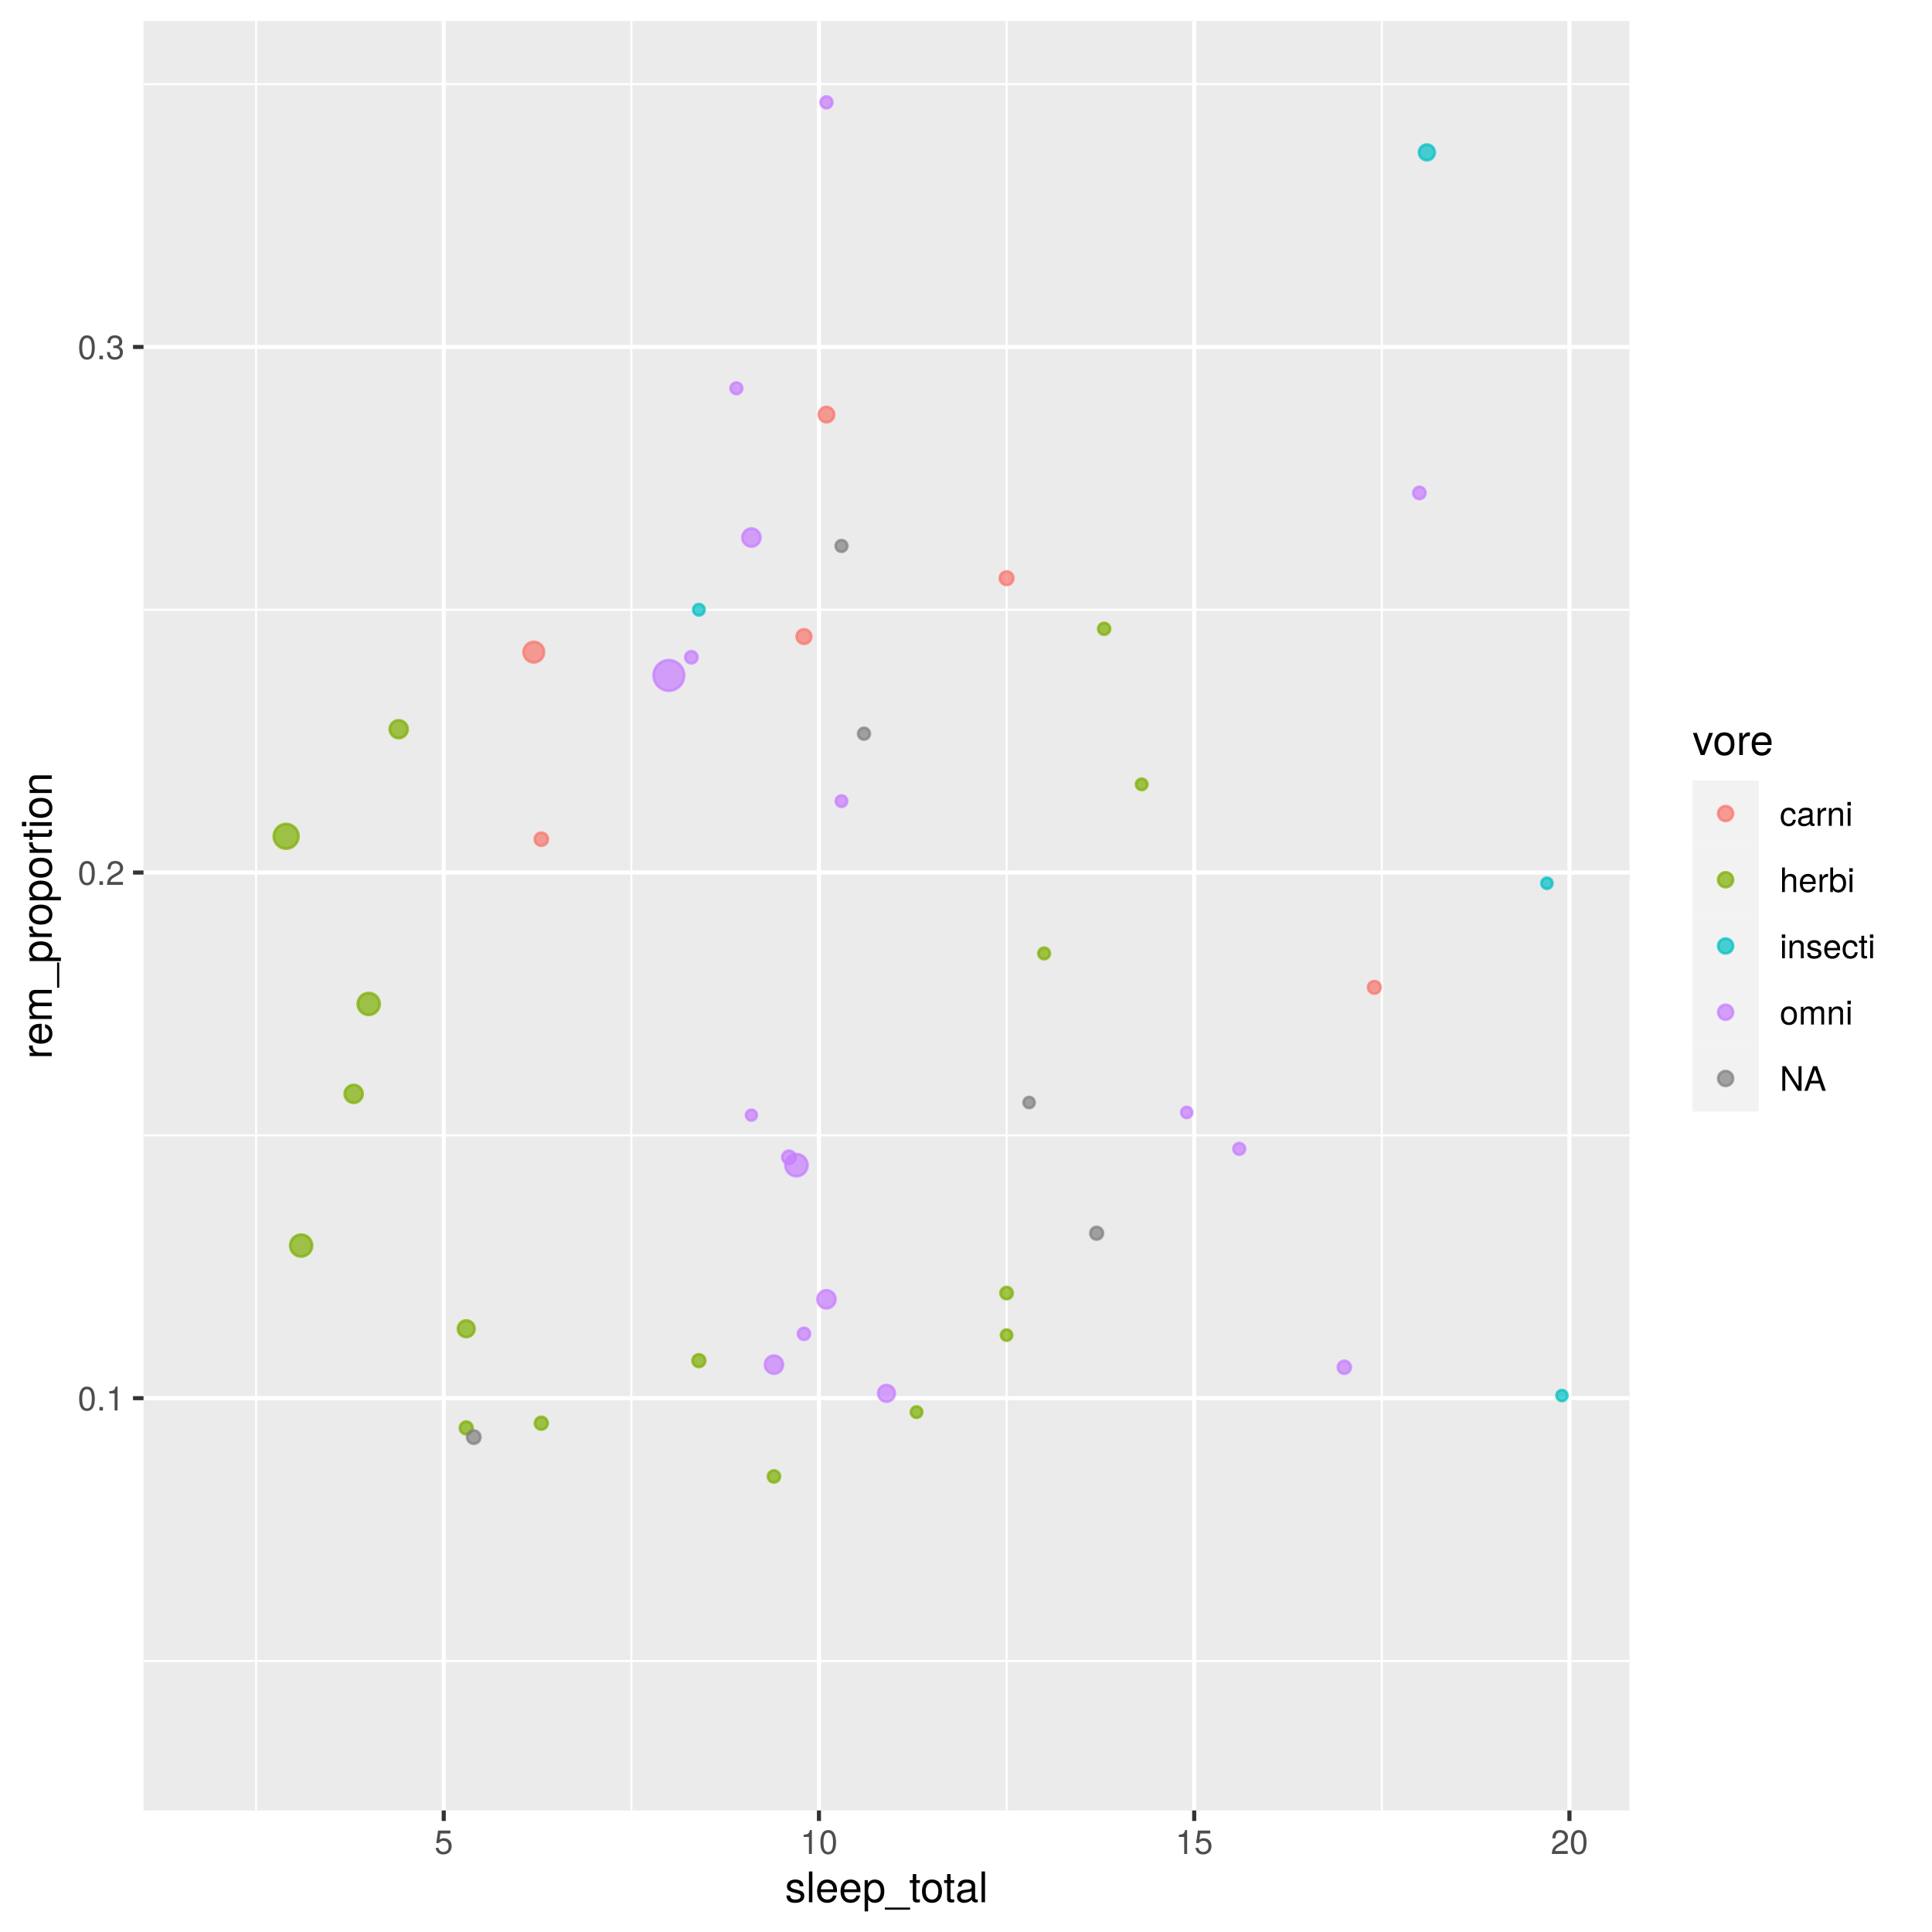
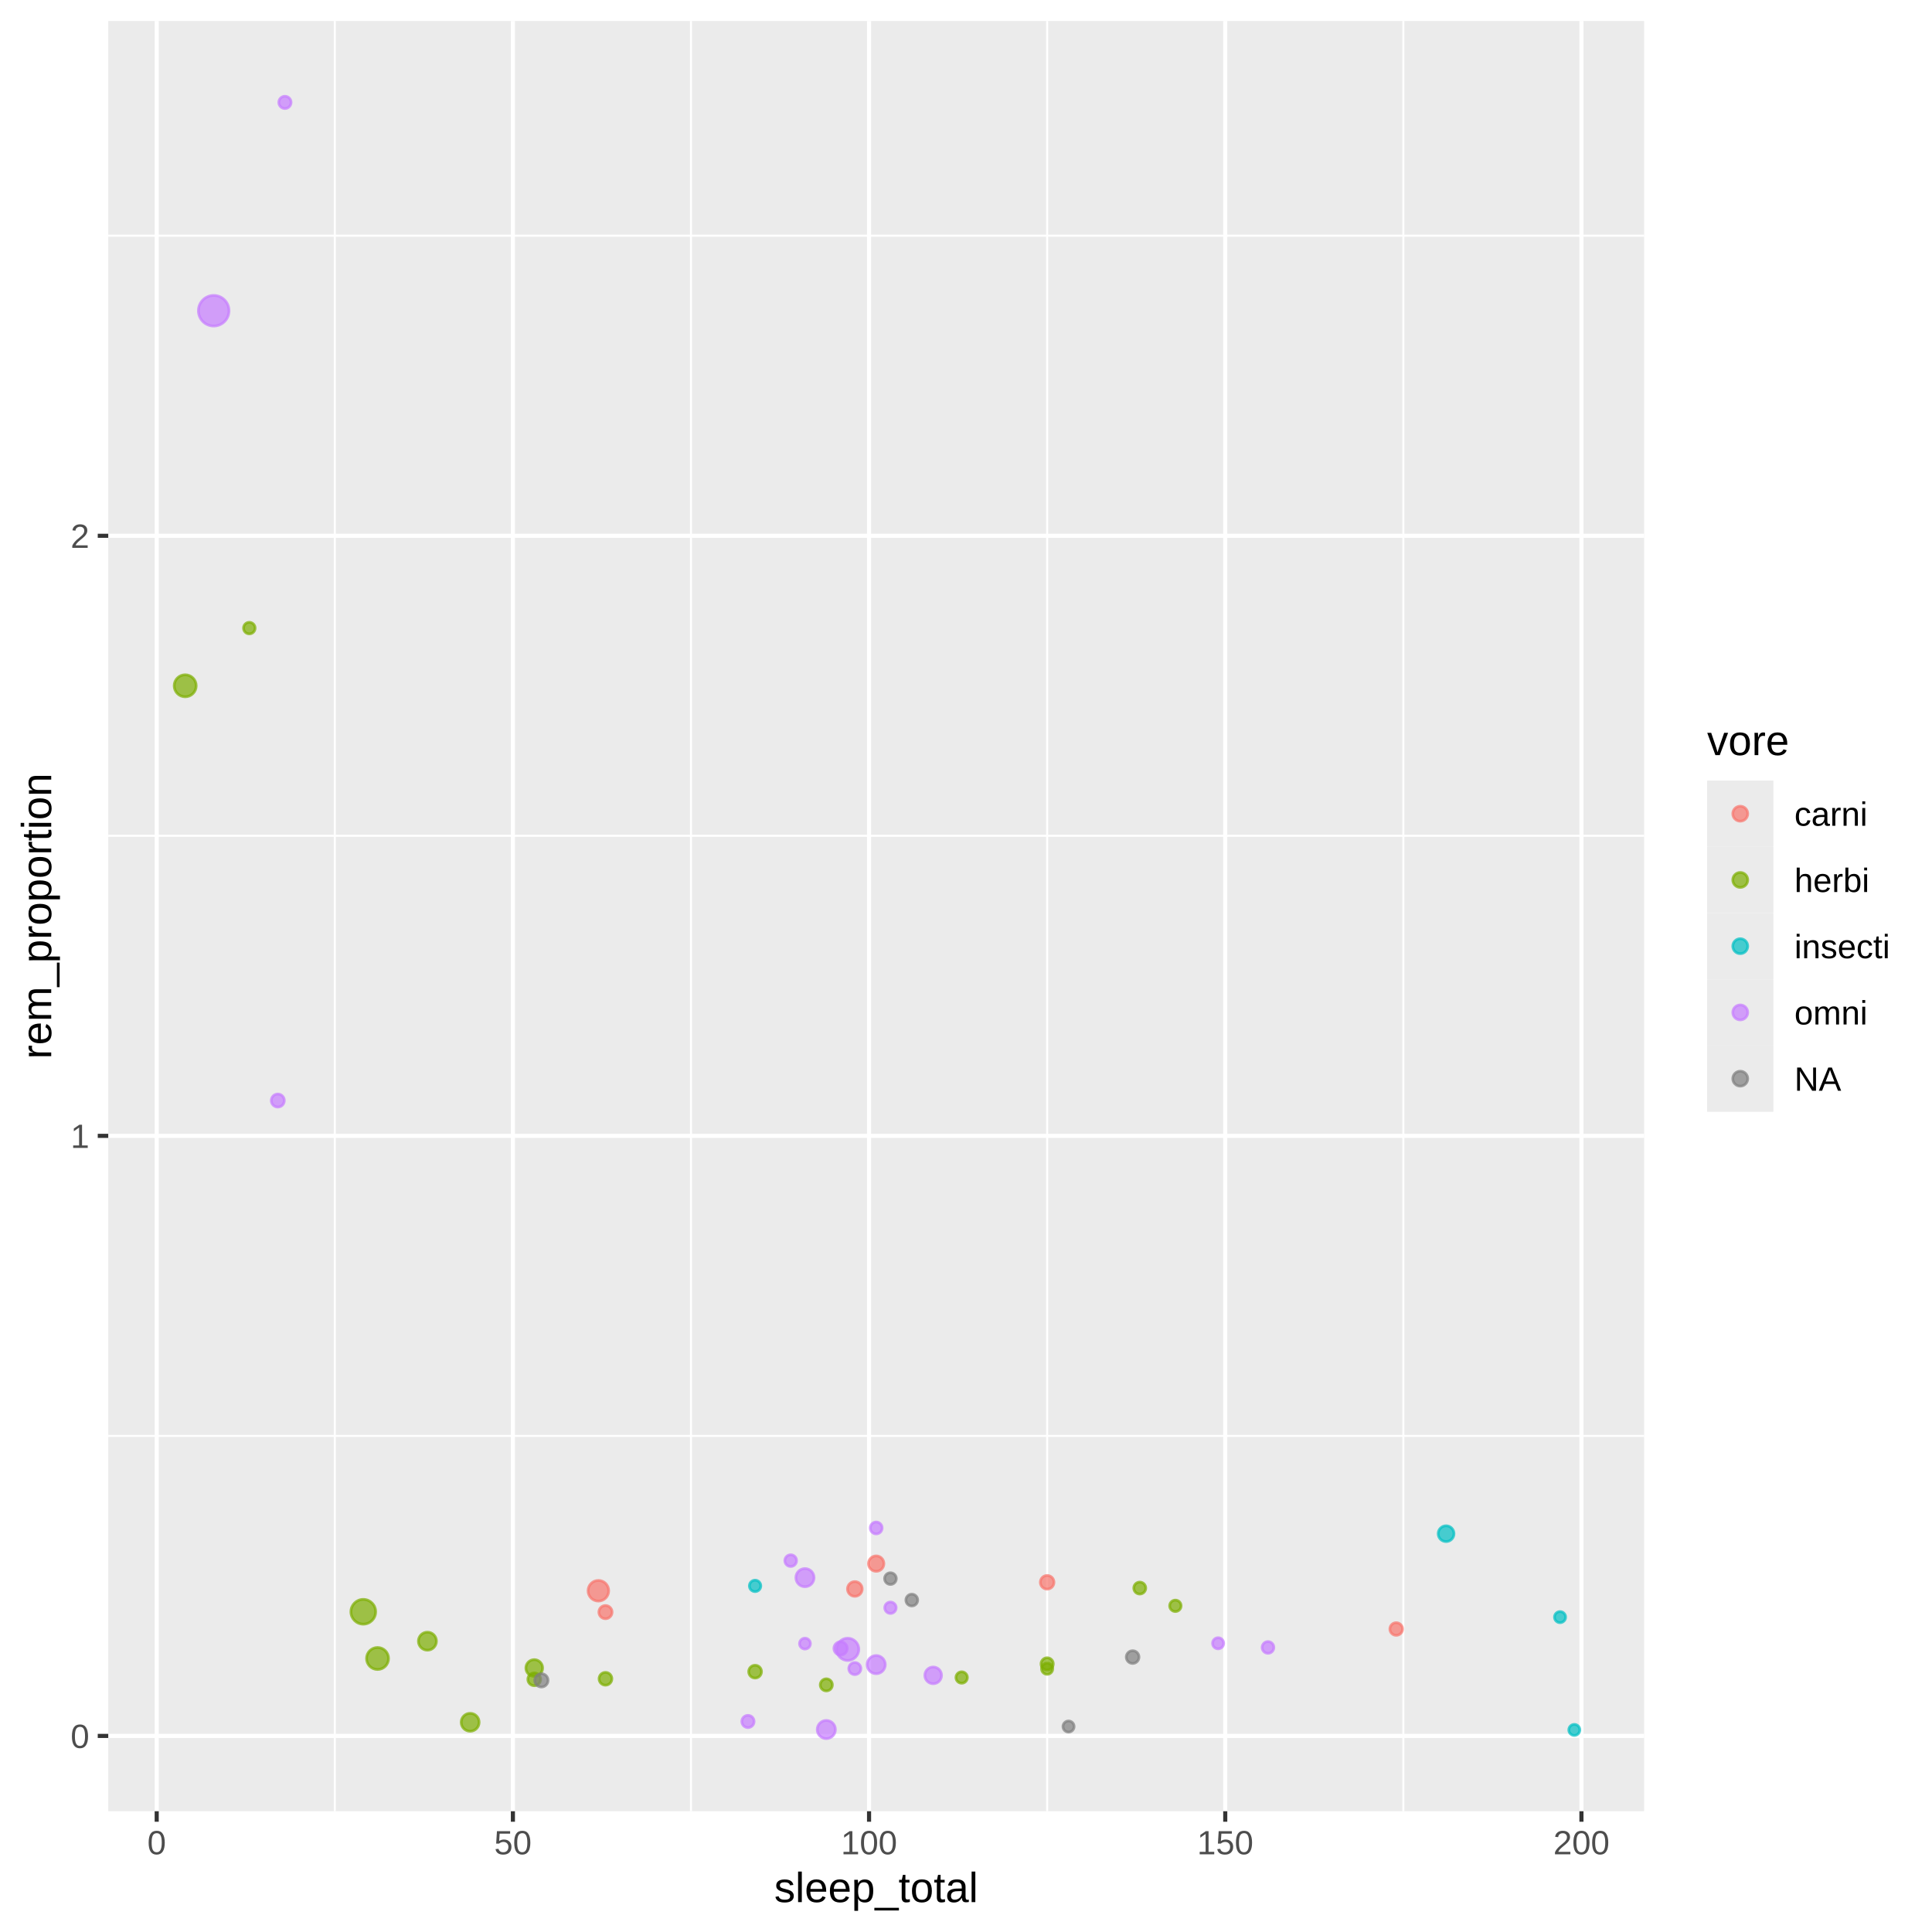
<svg xmlns="http://www.w3.org/2000/svg" class="svglite" width="504.00pt" height="504.00pt" viewBox="0 0 504.00 504.00">
  <defs>
    <style type="text/css">
    .svglite line, .svglite polyline, .svglite polygon, .svglite path, .svglite rect, .svglite circle {
      fill: none;
      stroke: #000000;
      stroke-linecap: round;
      stroke-linejoin: round;
      stroke-miterlimit: 10.00;
    }
    .svglite text {
      white-space: pre;
    }
  </style>
  </defs>
  <rect width="100%" height="100%" style="stroke: none; fill: #FFFFFF;" />
  <defs>
    <clipPath id="cpMC4wMHw1MDQuMDB8MC4wMHw1MDQuMDA=">
      <rect x="0.00" y="0.00" width="504.00" height="504.00" />
    </clipPath>
  </defs>
  <g clip-path="url(#cpMC4wMHw1MDQuMDB8MC4wMHw1MDQuMDA=)">
    <rect x="0.00" y="0.00" width="504.00" height="504.00" style="stroke-width: 1.07; stroke: #FFFFFF; fill: #FFFFFF;" />
  </g>
  <defs>
-     <clipPath id="cpMzcuNDR8NDI1LjA5fDUuNDh8NDcyLjI5">
-       <rect x="37.44" y="5.48" width="387.64" height="466.82" />
+     <clipPath id="cpMjguMjR8NDI4LjkwfDUuNDh8NDcyLjUw">
+       <rect x="28.24" y="5.48" width="400.66" height="467.02" />
    </clipPath>
  </defs>
-   <g clip-path="url(#cpMzcuNDR8NDI1LjA5fDUuNDh8NDcyLjI5)">
-     <rect x="37.44" y="5.48" width="387.64" height="466.82" style="stroke-width: 1.07; stroke: none; fill: #EBEBEB;" />
-     <polyline points="37.44,433.30 425.09,433.30 " style="stroke-width: 0.53; stroke: #FFFFFF; stroke-linecap: butt;" />
-     <polyline points="37.44,296.18 425.09,296.18 " style="stroke-width: 0.53; stroke: #FFFFFF; stroke-linecap: butt;" />
-     <polyline points="37.44,159.06 425.09,159.06 " style="stroke-width: 0.53; stroke: #FFFFFF; stroke-linecap: butt;" />
-     <polyline points="37.44,21.95 425.09,21.95 " style="stroke-width: 0.53; stroke: #FFFFFF; stroke-linecap: butt;" />
-     <polyline points="66.81,472.29 66.81,5.48 " style="stroke-width: 0.53; stroke: #FFFFFF; stroke-linecap: butt;" />
-     <polyline points="164.70,472.29 164.70,5.48 " style="stroke-width: 0.53; stroke: #FFFFFF; stroke-linecap: butt;" />
-     <polyline points="262.59,472.29 262.59,5.48 " style="stroke-width: 0.53; stroke: #FFFFFF; stroke-linecap: butt;" />
-     <polyline points="360.48,472.29 360.48,5.48 " style="stroke-width: 0.53; stroke: #FFFFFF; stroke-linecap: butt;" />
-     <polyline points="37.44,364.74 425.09,364.74 " style="stroke-width: 1.07; stroke: #FFFFFF; stroke-linecap: butt;" />
-     <polyline points="37.44,227.62 425.09,227.62 " style="stroke-width: 1.07; stroke: #FFFFFF; stroke-linecap: butt;" />
-     <polyline points="37.44,90.51 425.09,90.51 " style="stroke-width: 1.07; stroke: #FFFFFF; stroke-linecap: butt;" />
-     <polyline points="115.76,472.29 115.76,5.48 " style="stroke-width: 1.07; stroke: #FFFFFF; stroke-linecap: butt;" />
-     <polyline points="213.64,472.29 213.64,5.48 " style="stroke-width: 1.07; stroke: #FFFFFF; stroke-linecap: butt;" />
-     <polyline points="311.53,472.29 311.53,5.48 " style="stroke-width: 1.07; stroke: #FFFFFF; stroke-linecap: butt;" />
-     <polyline points="409.42,472.29 409.42,5.48 " style="stroke-width: 1.07; stroke: #FFFFFF; stroke-linecap: butt;" />
-     <circle cx="350.69" cy="356.68" r="1.70" style="stroke-width: 0.71; stroke: #C77CFF; stroke-opacity: 0.70; fill: #C77CFF; fill-opacity: 0.70;" />
-     <circle cx="309.58" cy="290.20" r="1.45" style="stroke-width: 0.71; stroke: #C77CFF; stroke-opacity: 0.70; fill: #C77CFF; fill-opacity: 0.70;" />
-     <circle cx="96.18" cy="261.90" r="2.87" style="stroke-width: 0.71; stroke: #7CAE00; stroke-opacity: 0.70; fill: #7CAE00; fill-opacity: 0.70;" />
-     <circle cx="215.60" cy="108.15" r="2.01" style="stroke-width: 0.71; stroke: #F8766D; stroke-opacity: 0.70; fill: #F8766D; fill-opacity: 0.70;" />
-     <circle cx="121.63" cy="346.63" r="2.18" style="stroke-width: 0.71; stroke: #7CAE00; stroke-opacity: 0.70; fill: #7CAE00; fill-opacity: 0.70;" />
-     <circle cx="201.90" cy="385.16" r="1.58" style="stroke-width: 0.71; stroke: #7CAE00; stroke-opacity: 0.70; fill: #7CAE00; fill-opacity: 0.70;" />
-     <circle cx="262.59" cy="337.32" r="1.60" style="stroke-width: 0.71; stroke: #7CAE00; stroke-opacity: 0.70; fill: #7CAE00; fill-opacity: 0.70;" />
-     <circle cx="219.52" cy="208.99" r="1.49" style="stroke-width: 0.71; stroke: #C77CFF; stroke-opacity: 0.70; fill: #C77CFF; fill-opacity: 0.70;" />
-     <circle cx="180.36" cy="171.46" r="1.60" style="stroke-width: 0.71; stroke: #C77CFF; stroke-opacity: 0.70; fill: #C77CFF; fill-opacity: 0.70;" />
-     <circle cx="196.02" cy="290.91" r="1.42" style="stroke-width: 0.71; stroke: #C77CFF; stroke-opacity: 0.70; fill: #C77CFF; fill-opacity: 0.70;" />
-     <circle cx="358.52" cy="257.57" r="1.65" style="stroke-width: 0.71; stroke: #F8766D; stroke-opacity: 0.70; fill: #F8766D; fill-opacity: 0.70;" />
-     <circle cx="121.63" cy="372.50" r="1.67" style="stroke-width: 0.71; stroke: #7CAE00; stroke-opacity: 0.70; fill: #7CAE00; fill-opacity: 0.70;" />
-     <circle cx="370.27" cy="128.59" r="1.60" style="stroke-width: 0.71; stroke: #C77CFF; stroke-opacity: 0.70; fill: #C77CFF; fill-opacity: 0.70;" />
-     <circle cx="403.55" cy="230.41" r="1.45" style="stroke-width: 0.71; stroke: #00BFC4; stroke-opacity: 0.70; fill: #00BFC4; fill-opacity: 0.70;" />
-     <circle cx="74.64" cy="218.17" r="3.23" style="stroke-width: 0.71; stroke: #7CAE00; stroke-opacity: 0.70; fill: #7CAE00; fill-opacity: 0.70;" />
-     <circle cx="78.56" cy="324.93" r="2.87" style="stroke-width: 0.71; stroke: #7CAE00; stroke-opacity: 0.70; fill: #7CAE00; fill-opacity: 0.70;" />
-     <circle cx="215.60" cy="26.70" r="1.55" style="stroke-width: 0.71; stroke: #C77CFF; stroke-opacity: 0.70; fill: #C77CFF; fill-opacity: 0.70;" />
-     <circle cx="231.26" cy="363.48" r="2.18" style="stroke-width: 0.71; stroke: #C77CFF; stroke-opacity: 0.70; fill: #C77CFF; fill-opacity: 0.70;" />
-     <circle cx="262.59" cy="150.84" r="1.78" style="stroke-width: 0.71; stroke: #F8766D; stroke-opacity: 0.70; fill: #F8766D; fill-opacity: 0.70;" />
-     <circle cx="209.73" cy="347.95" r="1.58" style="stroke-width: 0.71; stroke: #C77CFF; stroke-opacity: 0.70; fill: #C77CFF; fill-opacity: 0.70;" />
-     <circle cx="139.25" cy="170.12" r="2.69" style="stroke-width: 0.71; stroke: #F8766D; stroke-opacity: 0.70; fill: #F8766D; fill-opacity: 0.70;" />
-     <circle cx="141.21" cy="371.27" r="1.67" style="stroke-width: 0.71; stroke: #7CAE00; stroke-opacity: 0.70; fill: #7CAE00; fill-opacity: 0.70;" />
-     <circle cx="174.49" cy="176.20" r="3.99" style="stroke-width: 0.71; stroke: #C77CFF; stroke-opacity: 0.70; fill: #C77CFF; fill-opacity: 0.70;" />
-     <circle cx="215.60" cy="338.95" r="2.37" style="stroke-width: 0.71; stroke: #C77CFF; stroke-opacity: 0.70; fill: #C77CFF; fill-opacity: 0.70;" />
-     <circle cx="297.83" cy="204.61" r="1.49" style="stroke-width: 0.71; stroke: #7CAE00; stroke-opacity: 0.70; fill: #7CAE00; fill-opacity: 0.70;" />
-     <circle cx="262.59" cy="348.29" r="1.46" style="stroke-width: 0.71; stroke: #7CAE00; stroke-opacity: 0.70; fill: #7CAE00; fill-opacity: 0.70;" />
-     <circle cx="407.47" cy="364.05" r="1.44" style="stroke-width: 0.71; stroke: #00BFC4; stroke-opacity: 0.70; fill: #00BFC4; fill-opacity: 0.70;" />
-     <circle cx="182.32" cy="354.95" r="1.67" style="stroke-width: 0.71; stroke: #7CAE00; stroke-opacity: 0.70; fill: #7CAE00; fill-opacity: 0.70;" />
-     <circle cx="92.26" cy="285.36" r="2.35" style="stroke-width: 0.71; stroke: #7CAE00; stroke-opacity: 0.70; fill: #7CAE00; fill-opacity: 0.70;" />
-     <circle cx="207.77" cy="303.96" r="2.90" style="stroke-width: 0.71; stroke: #C77CFF; stroke-opacity: 0.70; fill: #C77CFF; fill-opacity: 0.70;" />
-     <circle cx="201.90" cy="355.99" r="2.37" style="stroke-width: 0.71; stroke: #C77CFF; stroke-opacity: 0.70; fill: #C77CFF; fill-opacity: 0.70;" />
-     <circle cx="219.52" cy="142.42" r="1.53" style="stroke-width: 0.71; stroke: #7F7F7F; stroke-opacity: 0.70; fill: #7F7F7F; fill-opacity: 0.70;" />
-     <circle cx="286.08" cy="321.71" r="1.66" style="stroke-width: 0.71; stroke: #7F7F7F; stroke-opacity: 0.70; fill: #7F7F7F; fill-opacity: 0.70;" />
-     <circle cx="372.23" cy="39.75" r="2.06" style="stroke-width: 0.71; stroke: #00BFC4; stroke-opacity: 0.70; fill: #00BFC4; fill-opacity: 0.70;" />
-     <circle cx="123.59" cy="374.90" r="1.74" style="stroke-width: 0.71; stroke: #7F7F7F; stroke-opacity: 0.70; fill: #7F7F7F; fill-opacity: 0.70;" />
-     <circle cx="272.38" cy="248.72" r="1.51" style="stroke-width: 0.71; stroke: #7CAE00; stroke-opacity: 0.70; fill: #7CAE00; fill-opacity: 0.70;" />
-     <circle cx="205.81" cy="301.90" r="1.74" style="stroke-width: 0.71; stroke: #C77CFF; stroke-opacity: 0.70; fill: #C77CFF; fill-opacity: 0.70;" />
-     <circle cx="182.32" cy="159.06" r="1.49" style="stroke-width: 0.71; stroke: #00BFC4; stroke-opacity: 0.70; fill: #00BFC4; fill-opacity: 0.70;" />
-     <circle cx="239.10" cy="368.38" r="1.49" style="stroke-width: 0.71; stroke: #7CAE00; stroke-opacity: 0.70; fill: #7CAE00; fill-opacity: 0.70;" />
-     <circle cx="225.39" cy="191.40" r="1.54" style="stroke-width: 0.71; stroke: #7F7F7F; stroke-opacity: 0.70; fill: #7F7F7F; fill-opacity: 0.70;" />
-     <circle cx="288.04" cy="164.03" r="1.56" style="stroke-width: 0.71; stroke: #7CAE00; stroke-opacity: 0.70; fill: #7CAE00; fill-opacity: 0.70;" />
-     <circle cx="268.46" cy="287.61" r="1.45" style="stroke-width: 0.71; stroke: #7F7F7F; stroke-opacity: 0.70; fill: #7F7F7F; fill-opacity: 0.70;" />
-     <circle cx="196.02" cy="140.23" r="2.37" style="stroke-width: 0.71; stroke: #C77CFF; stroke-opacity: 0.70; fill: #C77CFF; fill-opacity: 0.70;" />
-     <circle cx="104.01" cy="190.23" r="2.34" style="stroke-width: 0.71; stroke: #7CAE00; stroke-opacity: 0.70; fill: #7CAE00; fill-opacity: 0.70;" />
-     <circle cx="323.28" cy="299.70" r="1.53" style="stroke-width: 0.71; stroke: #C77CFF; stroke-opacity: 0.70; fill: #C77CFF; fill-opacity: 0.70;" />
-     <circle cx="192.11" cy="101.29" r="1.53" style="stroke-width: 0.71; stroke: #C77CFF; stroke-opacity: 0.70; fill: #C77CFF; fill-opacity: 0.70;" />
-     <circle cx="141.21" cy="218.92" r="1.72" style="stroke-width: 0.71; stroke: #F8766D; stroke-opacity: 0.70; fill: #F8766D; fill-opacity: 0.70;" />
-     <circle cx="209.73" cy="166.06" r="1.92" style="stroke-width: 0.71; stroke: #F8766D; stroke-opacity: 0.70; fill: #F8766D; fill-opacity: 0.70;" />
+   <g clip-path="url(#cpMjguMjR8NDI4LjkwfDUuNDh8NDcyLjUw)">
+     <rect x="28.24" y="5.48" width="400.66" height="467.02" style="stroke-width: 1.07; stroke: none; fill: #EBEBEB;" />
+     <polyline points="28.24,374.58 428.90,374.58 " style="stroke-width: 0.53; stroke: #FFFFFF; stroke-linecap: butt;" />
+     <polyline points="28.24,218.04 428.90,218.04 " style="stroke-width: 0.53; stroke: #FFFFFF; stroke-linecap: butt;" />
+     <polyline points="28.24,61.49 428.90,61.49 " style="stroke-width: 0.53; stroke: #FFFFFF; stroke-linecap: butt;" />
+     <polyline points="87.34,472.50 87.34,5.48 " style="stroke-width: 0.53; stroke: #FFFFFF; stroke-linecap: butt;" />
+     <polyline points="180.26,472.50 180.26,5.48 " style="stroke-width: 0.53; stroke: #FFFFFF; stroke-linecap: butt;" />
+     <polyline points="273.17,472.50 273.17,5.48 " style="stroke-width: 0.53; stroke: #FFFFFF; stroke-linecap: butt;" />
+     <polyline points="366.09,472.50 366.09,5.48 " style="stroke-width: 0.53; stroke: #FFFFFF; stroke-linecap: butt;" />
+     <polyline points="28.24,452.85 428.90,452.85 " style="stroke-width: 1.07; stroke: #FFFFFF; stroke-linecap: butt;" />
+     <polyline points="28.24,296.31 428.90,296.31 " style="stroke-width: 1.07; stroke: #FFFFFF; stroke-linecap: butt;" />
+     <polyline points="28.24,139.77 428.90,139.77 " style="stroke-width: 1.07; stroke: #FFFFFF; stroke-linecap: butt;" />
+     <polyline points="40.88,472.50 40.88,5.48 " style="stroke-width: 1.07; stroke: #FFFFFF; stroke-linecap: butt;" />
+     <polyline points="133.80,472.50 133.80,5.48 " style="stroke-width: 1.07; stroke: #FFFFFF; stroke-linecap: butt;" />
+     <polyline points="226.71,472.50 226.71,5.48 " style="stroke-width: 1.07; stroke: #FFFFFF; stroke-linecap: butt;" />
+     <polyline points="319.63,472.50 319.63,5.48 " style="stroke-width: 1.07; stroke: #FFFFFF; stroke-linecap: butt;" />
+     <polyline points="412.55,472.50 412.55,5.48 " style="stroke-width: 1.07; stroke: #FFFFFF; stroke-linecap: butt;" />
+     <circle cx="72.47" cy="287.10" r="1.70" style="stroke-width: 0.71; stroke: #C77CFF; stroke-opacity: 0.70; fill: #C77CFF; fill-opacity: 0.70;" />
+     <circle cx="317.77" cy="428.68" r="1.45" style="stroke-width: 0.71; stroke: #C77CFF; stroke-opacity: 0.70; fill: #C77CFF; fill-opacity: 0.70;" />
+     <circle cx="48.31" cy="178.90" r="2.87" style="stroke-width: 0.71; stroke: #7CAE00; stroke-opacity: 0.70; fill: #7CAE00; fill-opacity: 0.70;" />
+     <circle cx="228.57" cy="407.90" r="2.01" style="stroke-width: 0.71; stroke: #F8766D; stroke-opacity: 0.70; fill: #F8766D; fill-opacity: 0.70;" />
+     <circle cx="139.37" cy="435.13" r="2.18" style="stroke-width: 0.71; stroke: #7CAE00; stroke-opacity: 0.70; fill: #7CAE00; fill-opacity: 0.70;" />
+     <circle cx="215.56" cy="439.53" r="1.58" style="stroke-width: 0.71; stroke: #7CAE00; stroke-opacity: 0.70; fill: #7CAE00; fill-opacity: 0.70;" />
+     <circle cx="273.17" cy="434.06" r="1.60" style="stroke-width: 0.71; stroke: #7CAE00; stroke-opacity: 0.70; fill: #7CAE00; fill-opacity: 0.70;" />
+     <circle cx="232.29" cy="419.41" r="1.49" style="stroke-width: 0.71; stroke: #C77CFF; stroke-opacity: 0.70; fill: #C77CFF; fill-opacity: 0.70;" />
+     <circle cx="195.12" cy="449.08" r="1.60" style="stroke-width: 0.71; stroke: #C77CFF; stroke-opacity: 0.70; fill: #C77CFF; fill-opacity: 0.70;" />
+     <circle cx="209.99" cy="428.77" r="1.42" style="stroke-width: 0.71; stroke: #C77CFF; stroke-opacity: 0.70; fill: #C77CFF; fill-opacity: 0.70;" />
+     <circle cx="364.23" cy="424.96" r="1.65" style="stroke-width: 0.71; stroke: #F8766D; stroke-opacity: 0.70; fill: #F8766D; fill-opacity: 0.70;" />
+     <circle cx="139.37" cy="438.08" r="1.67" style="stroke-width: 0.71; stroke: #7CAE00; stroke-opacity: 0.70; fill: #7CAE00; fill-opacity: 0.70;" />
+     <circle cx="74.33" cy="26.71" r="1.60" style="stroke-width: 0.71; stroke: #C77CFF; stroke-opacity: 0.70; fill: #C77CFF; fill-opacity: 0.70;" />
+     <circle cx="406.97" cy="421.86" r="1.45" style="stroke-width: 0.71; stroke: #00BFC4; stroke-opacity: 0.70; fill: #00BFC4; fill-opacity: 0.70;" />
+     <circle cx="94.77" cy="420.46" r="3.23" style="stroke-width: 0.71; stroke: #7CAE00; stroke-opacity: 0.70; fill: #7CAE00; fill-opacity: 0.70;" />
+     <circle cx="98.49" cy="432.65" r="2.87" style="stroke-width: 0.71; stroke: #7CAE00; stroke-opacity: 0.70; fill: #7CAE00; fill-opacity: 0.70;" />
+     <circle cx="228.57" cy="398.60" r="1.55" style="stroke-width: 0.71; stroke: #C77CFF; stroke-opacity: 0.70; fill: #C77CFF; fill-opacity: 0.70;" />
+     <circle cx="243.44" cy="437.05" r="2.18" style="stroke-width: 0.71; stroke: #C77CFF; stroke-opacity: 0.70; fill: #C77CFF; fill-opacity: 0.70;" />
+     <circle cx="273.17" cy="412.77" r="1.78" style="stroke-width: 0.71; stroke: #F8766D; stroke-opacity: 0.70; fill: #F8766D; fill-opacity: 0.70;" />
+     <circle cx="223.00" cy="435.28" r="1.58" style="stroke-width: 0.71; stroke: #C77CFF; stroke-opacity: 0.70; fill: #C77CFF; fill-opacity: 0.70;" />
+     <circle cx="156.10" cy="414.98" r="2.69" style="stroke-width: 0.71; stroke: #F8766D; stroke-opacity: 0.70; fill: #F8766D; fill-opacity: 0.70;" />
+     <circle cx="157.95" cy="437.94" r="1.67" style="stroke-width: 0.71; stroke: #7CAE00; stroke-opacity: 0.70; fill: #7CAE00; fill-opacity: 0.70;" />
+     <circle cx="55.75" cy="81.06" r="3.99" style="stroke-width: 0.71; stroke: #C77CFF; stroke-opacity: 0.70; fill: #C77CFF; fill-opacity: 0.70;" />
+     <circle cx="228.57" cy="434.25" r="2.37" style="stroke-width: 0.71; stroke: #C77CFF; stroke-opacity: 0.70; fill: #C77CFF; fill-opacity: 0.70;" />
+     <circle cx="306.62" cy="418.91" r="1.49" style="stroke-width: 0.71; stroke: #7CAE00; stroke-opacity: 0.70; fill: #7CAE00; fill-opacity: 0.70;" />
+     <circle cx="273.17" cy="435.32" r="1.46" style="stroke-width: 0.71; stroke: #7CAE00; stroke-opacity: 0.70; fill: #7CAE00; fill-opacity: 0.70;" />
+     <circle cx="410.69" cy="451.28" r="1.44" style="stroke-width: 0.71; stroke: #00BFC4; stroke-opacity: 0.70; fill: #00BFC4; fill-opacity: 0.70;" />
+     <circle cx="196.98" cy="436.08" r="1.67" style="stroke-width: 0.71; stroke: #7CAE00; stroke-opacity: 0.70; fill: #7CAE00; fill-opacity: 0.70;" />
+     <circle cx="111.50" cy="428.13" r="2.35" style="stroke-width: 0.71; stroke: #7CAE00; stroke-opacity: 0.70; fill: #7CAE00; fill-opacity: 0.70;" />
+     <circle cx="221.14" cy="430.26" r="2.90" style="stroke-width: 0.71; stroke: #C77CFF; stroke-opacity: 0.70; fill: #C77CFF; fill-opacity: 0.70;" />
+     <circle cx="215.56" cy="451.18" r="2.37" style="stroke-width: 0.71; stroke: #C77CFF; stroke-opacity: 0.70; fill: #C77CFF; fill-opacity: 0.70;" />
+     <circle cx="232.29" cy="411.81" r="1.53" style="stroke-width: 0.71; stroke: #7F7F7F; stroke-opacity: 0.70; fill: #7F7F7F; fill-opacity: 0.70;" />
+     <circle cx="295.47" cy="432.28" r="1.66" style="stroke-width: 0.71; stroke: #7F7F7F; stroke-opacity: 0.70; fill: #7F7F7F; fill-opacity: 0.70;" />
+     <circle cx="377.24" cy="400.09" r="2.06" style="stroke-width: 0.71; stroke: #00BFC4; stroke-opacity: 0.70; fill: #00BFC4; fill-opacity: 0.70;" />
+     <circle cx="141.23" cy="438.35" r="1.74" style="stroke-width: 0.71; stroke: #7F7F7F; stroke-opacity: 0.70; fill: #7F7F7F; fill-opacity: 0.70;" />
+     <circle cx="65.04" cy="163.85" r="1.51" style="stroke-width: 0.71; stroke: #7CAE00; stroke-opacity: 0.70; fill: #7CAE00; fill-opacity: 0.70;" />
+     <circle cx="219.28" cy="430.02" r="1.74" style="stroke-width: 0.71; stroke: #C77CFF; stroke-opacity: 0.70; fill: #C77CFF; fill-opacity: 0.70;" />
+     <circle cx="196.98" cy="413.71" r="1.49" style="stroke-width: 0.71; stroke: #00BFC4; stroke-opacity: 0.70; fill: #00BFC4; fill-opacity: 0.70;" />
+     <circle cx="250.87" cy="437.61" r="1.49" style="stroke-width: 0.71; stroke: #7CAE00; stroke-opacity: 0.70; fill: #7CAE00; fill-opacity: 0.70;" />
+     <circle cx="237.86" cy="417.41" r="1.54" style="stroke-width: 0.71; stroke: #7F7F7F; stroke-opacity: 0.70; fill: #7F7F7F; fill-opacity: 0.70;" />
+     <circle cx="297.33" cy="414.28" r="1.56" style="stroke-width: 0.71; stroke: #7CAE00; stroke-opacity: 0.70; fill: #7CAE00; fill-opacity: 0.70;" />
+     <circle cx="278.75" cy="450.40" r="1.45" style="stroke-width: 0.71; stroke: #7F7F7F; stroke-opacity: 0.70; fill: #7F7F7F; fill-opacity: 0.70;" />
+     <circle cx="209.99" cy="411.56" r="2.37" style="stroke-width: 0.71; stroke: #C77CFF; stroke-opacity: 0.70; fill: #C77CFF; fill-opacity: 0.70;" />
+     <circle cx="122.65" cy="449.29" r="2.34" style="stroke-width: 0.71; stroke: #7CAE00; stroke-opacity: 0.70; fill: #7CAE00; fill-opacity: 0.70;" />
+     <circle cx="330.78" cy="429.77" r="1.53" style="stroke-width: 0.71; stroke: #C77CFF; stroke-opacity: 0.70; fill: #C77CFF; fill-opacity: 0.70;" />
+     <circle cx="206.27" cy="407.12" r="1.53" style="stroke-width: 0.71; stroke: #C77CFF; stroke-opacity: 0.70; fill: #C77CFF; fill-opacity: 0.70;" />
+     <circle cx="157.95" cy="420.55" r="1.72" style="stroke-width: 0.71; stroke: #F8766D; stroke-opacity: 0.70; fill: #F8766D; fill-opacity: 0.70;" />
+     <circle cx="223.00" cy="414.51" r="1.92" style="stroke-width: 0.71; stroke: #F8766D; stroke-opacity: 0.70; fill: #F8766D; fill-opacity: 0.70;" />
  </g>
  <g clip-path="url(#cpMC4wMHw1MDQuMDB8MC4wMHw1MDQuMDA=)">
-     <text x="32.51" y="367.95" text-anchor="end" style="font-size: 8.80px;fill: #4D4D4D; font-family: &quot;TeX Gyre Heros&quot;;" textLength="13.98px" lengthAdjust="spacingAndGlyphs">0.1</text>
-     <text x="32.51" y="230.83" text-anchor="end" style="font-size: 8.80px;fill: #4D4D4D; font-family: &quot;TeX Gyre Heros&quot;;" textLength="13.98px" lengthAdjust="spacingAndGlyphs">0.2</text>
-     <text x="32.51" y="93.71" text-anchor="end" style="font-size: 8.80px;fill: #4D4D4D; font-family: &quot;TeX Gyre Heros&quot;;" textLength="13.98px" lengthAdjust="spacingAndGlyphs">0.3</text>
-     <polyline points="34.70,364.74 37.44,364.74 " style="stroke-width: 1.07; stroke: #333333; stroke-linecap: butt;" />
-     <polyline points="34.70,227.62 37.44,227.62 " style="stroke-width: 1.07; stroke: #333333; stroke-linecap: butt;" />
-     <polyline points="34.70,90.51 37.44,90.51 " style="stroke-width: 1.07; stroke: #333333; stroke-linecap: butt;" />
-     <polyline points="115.76,475.03 115.76,472.29 " style="stroke-width: 1.07; stroke: #333333; stroke-linecap: butt;" />
-     <polyline points="213.64,475.03 213.64,472.29 " style="stroke-width: 1.07; stroke: #333333; stroke-linecap: butt;" />
-     <polyline points="311.53,475.03 311.53,472.29 " style="stroke-width: 1.07; stroke: #333333; stroke-linecap: butt;" />
-     <polyline points="409.42,475.03 409.42,472.29 " style="stroke-width: 1.07; stroke: #333333; stroke-linecap: butt;" />
-     <text x="115.76" y="483.64" text-anchor="middle" style="font-size: 8.80px;fill: #4D4D4D; font-family: &quot;TeX Gyre Heros&quot;;" textLength="5.59px" lengthAdjust="spacingAndGlyphs">5</text>
-     <text x="213.64" y="483.64" text-anchor="middle" style="font-size: 8.80px;fill: #4D4D4D; font-family: &quot;TeX Gyre Heros&quot;;" textLength="11.19px" lengthAdjust="spacingAndGlyphs">10</text>
-     <text x="311.53" y="483.64" text-anchor="middle" style="font-size: 8.80px;fill: #4D4D4D; font-family: &quot;TeX Gyre Heros&quot;;" textLength="11.19px" lengthAdjust="spacingAndGlyphs">15</text>
-     <text x="409.42" y="483.64" text-anchor="middle" style="font-size: 8.80px;fill: #4D4D4D; font-family: &quot;TeX Gyre Heros&quot;;" textLength="11.19px" lengthAdjust="spacingAndGlyphs">20</text>
-     <text x="231.26" y="496.23" text-anchor="middle" style="font-size: 11.00px; font-family: &quot;TeX Gyre Heros&quot;;" textLength="59.97px" lengthAdjust="spacingAndGlyphs">sleep_total</text>
-     <text transform="translate(13.50,238.89) rotate(-90)" text-anchor="middle" style="font-size: 11.00px; font-family: &quot;TeX Gyre Heros&quot;;" textLength="84.56px" lengthAdjust="spacingAndGlyphs">rem_proportion</text>
-     <rect x="436.05" y="182.31" width="62.48" height="113.15" style="stroke-width: 1.07; stroke: none; fill: #FFFFFF;" />
-     <text x="441.52" y="196.96" style="font-size: 11.00px; font-family: &quot;TeX Gyre Heros&quot;;" textLength="24.29px" lengthAdjust="spacingAndGlyphs">vore</text>
-     <rect x="441.52" y="203.58" width="17.28" height="17.28" style="stroke-width: 1.07; stroke: none; fill: #F2F2F2;" />
-     <circle cx="450.16" cy="212.22" r="1.95" style="stroke-width: 0.71; stroke: #F8766D; stroke-opacity: 0.70; fill: #F8766D; fill-opacity: 0.70;" />
-     <rect x="441.52" y="220.86" width="17.28" height="17.28" style="stroke-width: 1.07; stroke: none; fill: #F2F2F2;" />
-     <circle cx="450.16" cy="229.50" r="1.95" style="stroke-width: 0.71; stroke: #7CAE00; stroke-opacity: 0.70; fill: #7CAE00; fill-opacity: 0.70;" />
-     <rect x="441.52" y="238.14" width="17.28" height="17.28" style="stroke-width: 1.07; stroke: none; fill: #F2F2F2;" />
-     <circle cx="450.16" cy="246.78" r="1.95" style="stroke-width: 0.71; stroke: #00BFC4; stroke-opacity: 0.70; fill: #00BFC4; fill-opacity: 0.70;" />
-     <rect x="441.52" y="255.42" width="17.28" height="17.28" style="stroke-width: 1.07; stroke: none; fill: #F2F2F2;" />
-     <circle cx="450.16" cy="264.06" r="1.95" style="stroke-width: 0.71; stroke: #C77CFF; stroke-opacity: 0.70; fill: #C77CFF; fill-opacity: 0.70;" />
-     <rect x="441.52" y="272.70" width="17.28" height="17.28" style="stroke-width: 1.07; stroke: none; fill: #F2F2F2;" />
-     <circle cx="450.16" cy="281.34" r="1.95" style="stroke-width: 0.71; stroke: #7F7F7F; stroke-opacity: 0.70; fill: #7F7F7F; fill-opacity: 0.70;" />
-     <text x="464.28" y="215.43" style="font-size: 8.80px; font-family: &quot;TeX Gyre Heros&quot;;" textLength="21.72px" lengthAdjust="spacingAndGlyphs">carni</text>
-     <text x="464.28" y="232.71" style="font-size: 8.80px; font-family: &quot;TeX Gyre Heros&quot;;" textLength="22.64px" lengthAdjust="spacingAndGlyphs">herbi</text>
-     <text x="464.28" y="249.99" style="font-size: 8.80px; font-family: &quot;TeX Gyre Heros&quot;;" textLength="28.76px" lengthAdjust="spacingAndGlyphs">insecti</text>
-     <text x="464.28" y="267.27" style="font-size: 8.80px; font-family: &quot;TeX Gyre Heros&quot;;" textLength="21.97px" lengthAdjust="spacingAndGlyphs">omni</text>
-     <text x="464.28" y="284.55" style="font-size: 8.80px; font-family: &quot;TeX Gyre Heros&quot;;" textLength="12.60px" lengthAdjust="spacingAndGlyphs">NA</text>
+     <text x="23.31" y="456.00" text-anchor="end" style="font-size: 8.80px;fill: #4D4D4D; font-family: &quot;Arial&quot;;" textLength="4.90px" lengthAdjust="spacingAndGlyphs">0</text>
+     <text x="23.31" y="299.46" text-anchor="end" style="font-size: 8.80px;fill: #4D4D4D; font-family: &quot;Arial&quot;;" textLength="4.90px" lengthAdjust="spacingAndGlyphs">1</text>
+     <text x="23.31" y="142.92" text-anchor="end" style="font-size: 8.80px;fill: #4D4D4D; font-family: &quot;Arial&quot;;" textLength="4.90px" lengthAdjust="spacingAndGlyphs">2</text>
+     <polyline points="25.50,452.85 28.24,452.85 " style="stroke-width: 1.07; stroke: #333333; stroke-linecap: butt;" />
+     <polyline points="25.50,296.31 28.24,296.31 " style="stroke-width: 1.07; stroke: #333333; stroke-linecap: butt;" />
+     <polyline points="25.50,139.77 28.24,139.77 " style="stroke-width: 1.07; stroke: #333333; stroke-linecap: butt;" />
+     <polyline points="40.88,475.24 40.88,472.50 " style="stroke-width: 1.07; stroke: #333333; stroke-linecap: butt;" />
+     <polyline points="133.80,475.24 133.80,472.50 " style="stroke-width: 1.07; stroke: #333333; stroke-linecap: butt;" />
+     <polyline points="226.71,475.24 226.71,472.50 " style="stroke-width: 1.07; stroke: #333333; stroke-linecap: butt;" />
+     <polyline points="319.63,475.24 319.63,472.50 " style="stroke-width: 1.07; stroke: #333333; stroke-linecap: butt;" />
+     <polyline points="412.55,475.24 412.55,472.50 " style="stroke-width: 1.07; stroke: #333333; stroke-linecap: butt;" />
+     <text x="40.88" y="483.74" text-anchor="middle" style="font-size: 8.80px;fill: #4D4D4D; font-family: &quot;Arial&quot;;" textLength="4.90px" lengthAdjust="spacingAndGlyphs">0</text>
+     <text x="133.80" y="483.74" text-anchor="middle" style="font-size: 8.80px;fill: #4D4D4D; font-family: &quot;Arial&quot;;" textLength="9.79px" lengthAdjust="spacingAndGlyphs">50</text>
+     <text x="226.71" y="483.74" text-anchor="middle" style="font-size: 8.80px;fill: #4D4D4D; font-family: &quot;Arial&quot;;" textLength="14.69px" lengthAdjust="spacingAndGlyphs">100</text>
+     <text x="319.63" y="483.74" text-anchor="middle" style="font-size: 8.80px;fill: #4D4D4D; font-family: &quot;Arial&quot;;" textLength="14.69px" lengthAdjust="spacingAndGlyphs">150</text>
+     <text x="412.55" y="483.74" text-anchor="middle" style="font-size: 8.80px;fill: #4D4D4D; font-family: &quot;Arial&quot;;" textLength="14.69px" lengthAdjust="spacingAndGlyphs">200</text>
+     <text x="228.57" y="496.20" text-anchor="middle" style="font-size: 11.00px; font-family: &quot;Arial&quot;;" textLength="53.22px" lengthAdjust="spacingAndGlyphs">sleep_total</text>
+     <text transform="translate(13.36,238.99) rotate(-90)" text-anchor="middle" style="font-size: 11.00px; font-family: &quot;Arial&quot;;" textLength="74.62px" lengthAdjust="spacingAndGlyphs">rem_proportion</text>
+     <rect x="439.86" y="182.47" width="58.66" height="113.03" style="stroke-width: 1.07; stroke: none; fill: #FFFFFF;" />
+     <text x="445.34" y="196.99" style="font-size: 11.00px; font-family: &quot;Arial&quot;;" textLength="21.41px" lengthAdjust="spacingAndGlyphs">vore</text>
+     <rect x="445.34" y="203.63" width="17.28" height="17.28" style="stroke-width: 1.07; stroke: none; fill: #EBEBEB;" />
+     <circle cx="453.98" cy="212.27" r="1.95" style="stroke-width: 0.71; stroke: #F8766D; stroke-opacity: 0.70; fill: #F8766D; fill-opacity: 0.70;" />
+     <rect x="445.34" y="220.91" width="17.28" height="17.28" style="stroke-width: 1.07; stroke: none; fill: #EBEBEB;" />
+     <circle cx="453.98" cy="229.55" r="1.95" style="stroke-width: 0.71; stroke: #7CAE00; stroke-opacity: 0.70; fill: #7CAE00; fill-opacity: 0.70;" />
+     <rect x="445.34" y="238.19" width="17.28" height="17.28" style="stroke-width: 1.07; stroke: none; fill: #EBEBEB;" />
+     <circle cx="453.98" cy="246.83" r="1.95" style="stroke-width: 0.71; stroke: #00BFC4; stroke-opacity: 0.70; fill: #00BFC4; fill-opacity: 0.70;" />
+     <rect x="445.34" y="255.47" width="17.28" height="17.28" style="stroke-width: 1.07; stroke: none; fill: #EBEBEB;" />
+     <circle cx="453.98" cy="264.11" r="1.95" style="stroke-width: 0.71; stroke: #C77CFF; stroke-opacity: 0.70; fill: #C77CFF; fill-opacity: 0.70;" />
+     <rect x="445.34" y="272.75" width="17.28" height="17.28" style="stroke-width: 1.07; stroke: none; fill: #EBEBEB;" />
+     <circle cx="453.98" cy="281.39" r="1.95" style="stroke-width: 0.71; stroke: #7F7F7F; stroke-opacity: 0.70; fill: #7F7F7F; fill-opacity: 0.70;" />
+     <text x="468.10" y="215.42" style="font-size: 8.80px; font-family: &quot;Arial&quot;;" textLength="19.07px" lengthAdjust="spacingAndGlyphs">carni</text>
+     <text x="468.10" y="232.70" style="font-size: 8.80px; font-family: &quot;Arial&quot;;" textLength="19.57px" lengthAdjust="spacingAndGlyphs">herbi</text>
+     <text x="468.10" y="249.98" style="font-size: 8.80px; font-family: &quot;Arial&quot;;" textLength="24.94px" lengthAdjust="spacingAndGlyphs">insecti</text>
+     <text x="468.10" y="267.26" style="font-size: 8.80px; font-family: &quot;Arial&quot;;" textLength="19.07px" lengthAdjust="spacingAndGlyphs">omni</text>
+     <text x="468.10" y="284.54" style="font-size: 8.80px; font-family: &quot;Arial&quot;;" textLength="12.22px" lengthAdjust="spacingAndGlyphs">NA</text>
  </g>
</svg>
